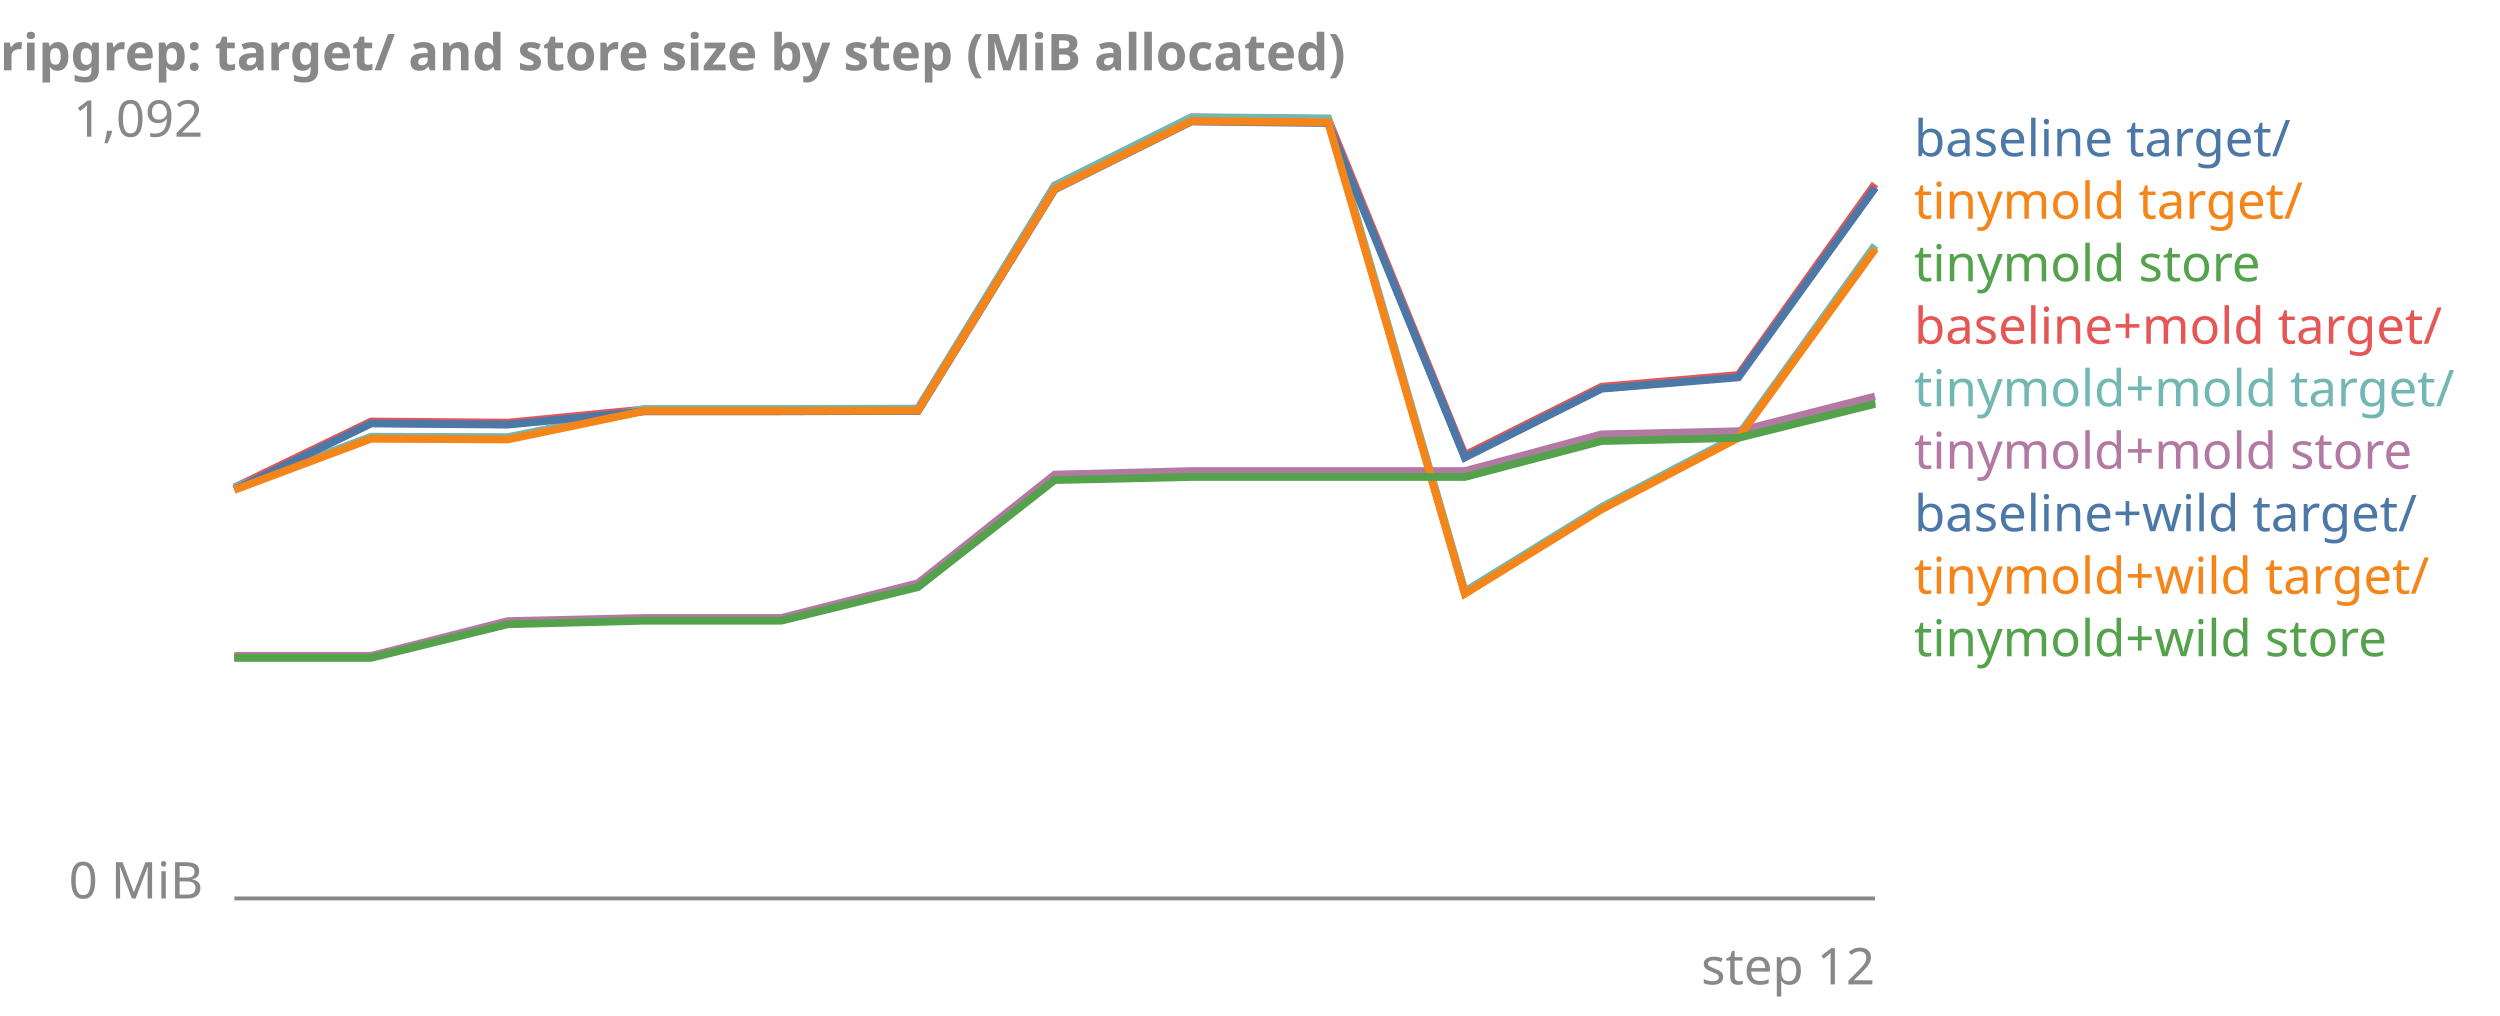
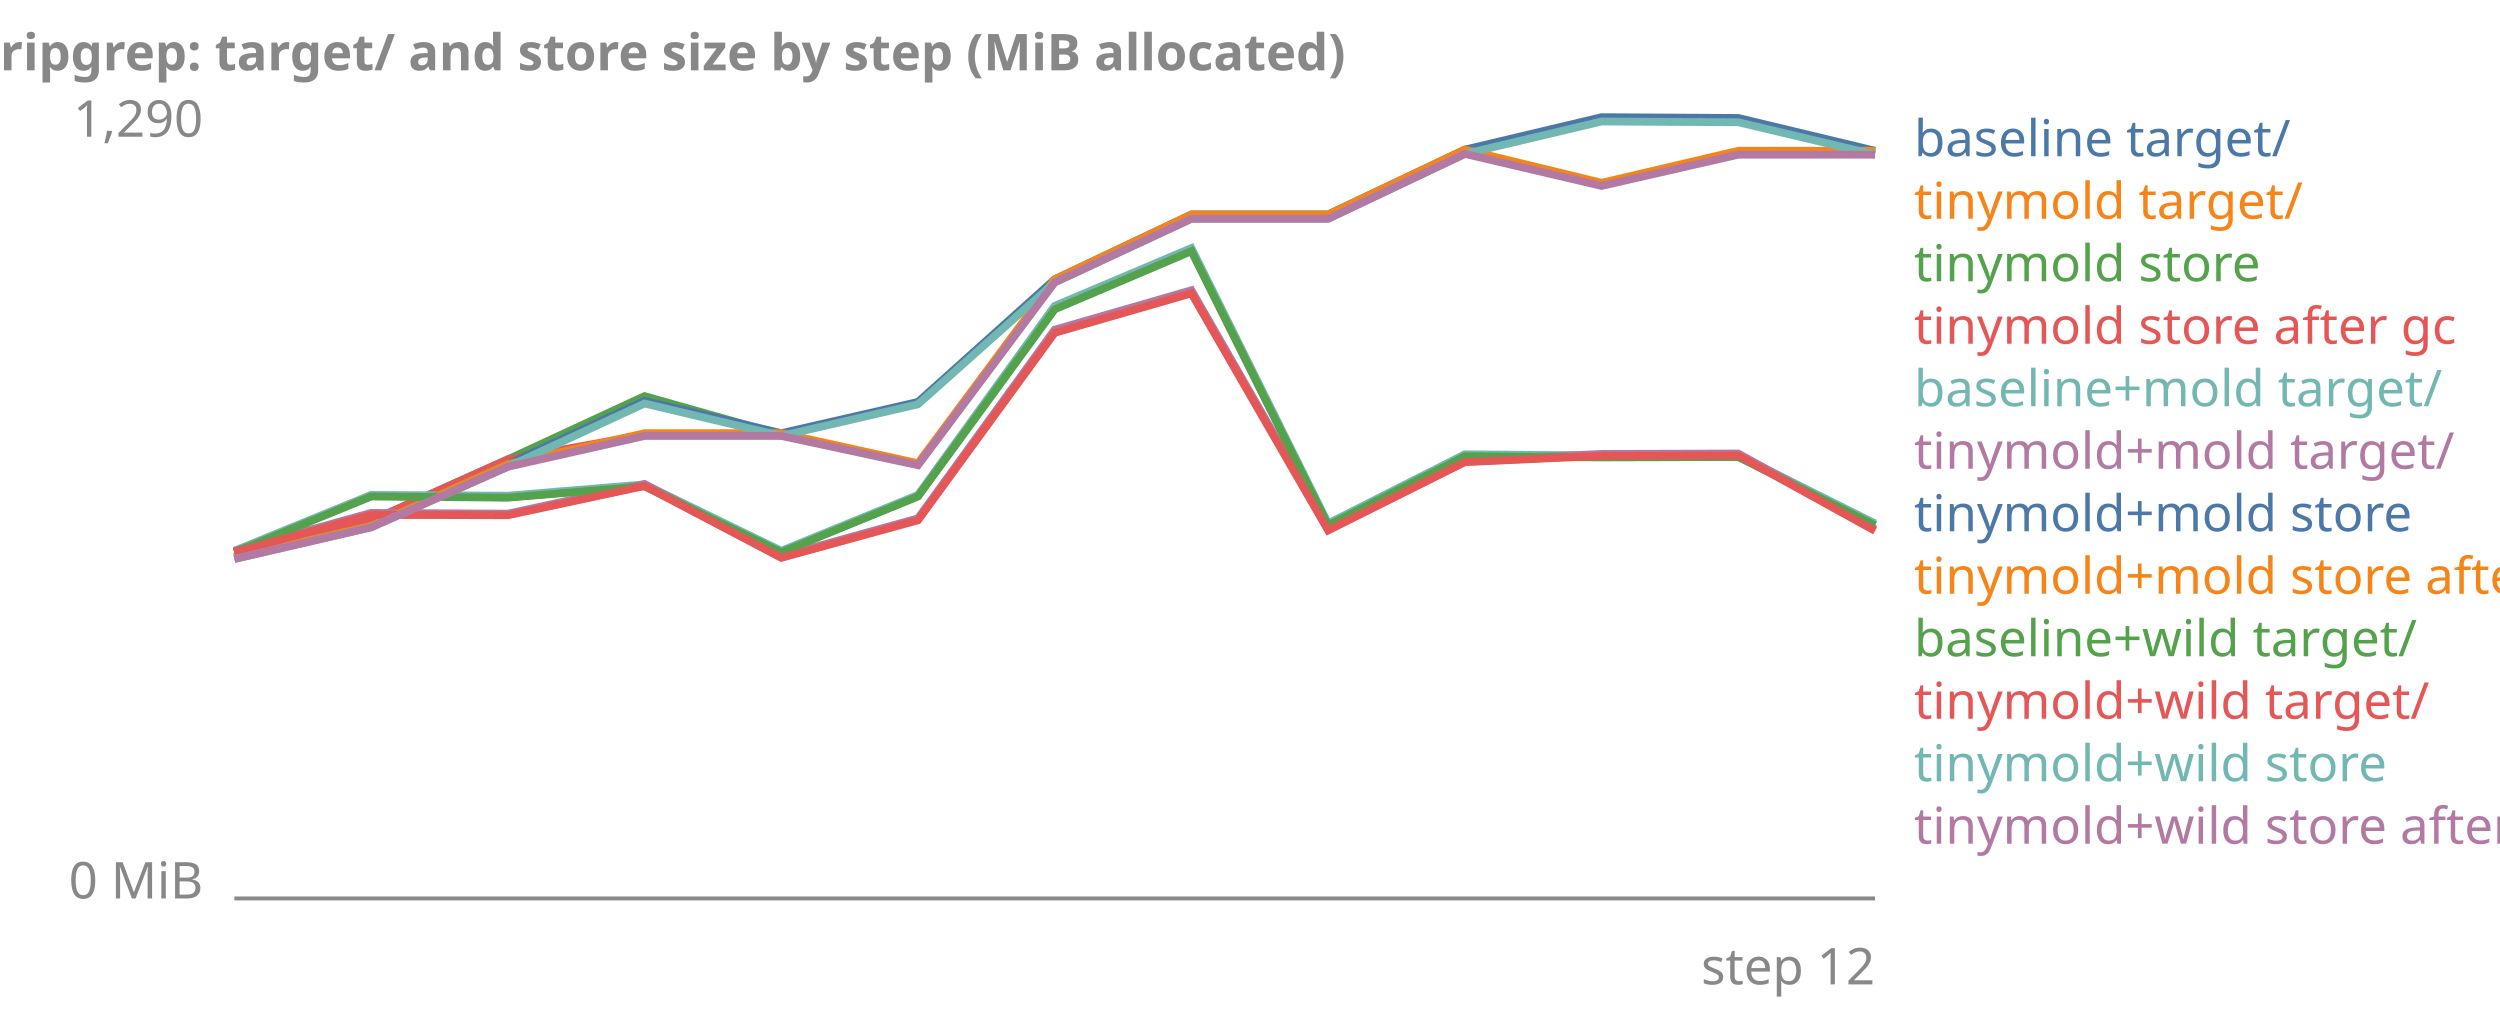
<svg xmlns="http://www.w3.org/2000/svg" width="640" height="260" font-family="system-ui, sans-serif" font-size="13" fill="#888">
  <text x="0" y="18" font-weight="bold">ripgrep: target/ and store size by step (MiB allocated)</text>
-   <text x="52" y="35" text-anchor="end">1,092</text>
+   <text x="52" y="35" text-anchor="end">1,290</text>
  <text x="52" y="230" text-anchor="end">0 MiB</text>
  <text x="480" y="252" text-anchor="end">step 12</text>
  <line x1="60" y1="230" x2="480" y2="230" stroke="#888" />
-   <polyline fill="none" stroke="#4c78a8" stroke-width="2" points="60.0,125.2 95.0,108.3 130.0,108.6 165.0,105.2 200.0,105.2 235.0,105.1 270.0,48.3 305.0,30.8 340.0,31.3 375.0,117.0 410.0,99.4 445.0,96.4 480.0,47.9" />
+   <polyline fill="none" stroke="#4c78a8" stroke-width="2" points="60.0,141.3 95.0,127.0 130.0,127.3 165.0,124.4 200.0,141.3 235.0,127.0 270.0,79.0 305.0,64.1 340.0,134.4 375.0,116.6 410.0,117.0 445.0,116.9 480.0,134.4" />
  <text x="490" y="40" fill="#4c78a8">baseline target/</text>
-   <polyline fill="none" stroke="#f58518" stroke-width="2" points="60.0,125.2 95.0,112.2 130.0,112.3 165.0,105.1 200.0,105.1 235.0,105.0 270.0,48.2 305.0,30.8 340.0,31.1 375.0,151.8 410.0,130.1 445.0,111.8 480.0,63.4" />
+   <polyline fill="none" stroke="#f58518" stroke-width="2" points="60.0,141.3 95.0,131.7 130.0,131.8 165.0,124.3 200.0,142.7 235.0,133.0 270.0,85.0 305.0,74.9 340.0,135.6 375.0,118.2 410.0,116.6 445.0,116.4 480.0,135.7" />
  <text x="490" y="56" fill="#f58518">tinymold target/</text>
-   <polyline fill="none" stroke="#54a24b" stroke-width="2" points="60.0,168.3 95.0,168.3 130.0,159.5 165.0,158.7 200.0,158.7 235.0,149.9 270.0,122.4 305.0,121.6 340.0,121.6 375.0,121.6 410.0,112.3 445.0,111.4 480.0,102.7" />
+   <polyline fill="none" stroke="#54a24b" stroke-width="2" points="60.0,141.3 95.0,133.3 130.0,117.6 165.0,101.4 200.0,111.3 235.0,103.3 270.0,72.1 305.0,55.6 340.0,55.6 375.0,39.0 410.0,30.7 445.0,30.9 480.0,39.3" />
  <text x="490" y="72" fill="#54a24b">tinymold store</text>
-   <polyline fill="none" stroke="#e45756" stroke-width="2" points="60.0,124.8 95.0,107.9 130.0,108.2 165.0,104.8 200.0,104.8 235.0,104.7 270.0,47.5 305.0,30.1 340.0,30.5 375.0,116.5 410.0,99.0 445.0,96.0 480.0,47.1" />
-   <text x="490" y="88" fill="#e45756">baseline+mold target/</text>
-   <polyline fill="none" stroke="#72b7b2" stroke-width="2" points="60.0,124.8 95.0,111.8 130.0,111.9 165.0,104.7 200.0,104.7 235.0,104.6 270.0,47.5 305.0,30.0 340.0,30.3 375.0,151.4 410.0,129.8 445.0,111.5 480.0,62.8" />
-   <text x="490" y="104" fill="#72b7b2">tinymold+mold target/</text>
-   <polyline fill="none" stroke="#b279a2" stroke-width="2" points="60.0,167.9 95.0,167.9 130.0,159.0 165.0,158.2 200.0,158.2 235.0,149.3 270.0,121.5 305.0,120.6 340.0,120.6 375.0,120.6 410.0,111.2 445.0,110.4 480.0,101.5" />
-   <text x="490" y="120" fill="#b279a2">tinymold+mold store</text>
-   <polyline fill="none" stroke="#4c78a8" stroke-width="2" points="60.0,125.4 95.0,108.4 130.0,108.7 165.0,105.3 200.0,105.3 235.0,105.2 270.0,48.5 305.0,31.1 340.0,31.5 375.0,117.1 410.0,99.5 445.0,96.6 480.0,48.1" />
-   <text x="490" y="136" fill="#4c78a8">baseline+wild target/</text>
-   <polyline fill="none" stroke="#f58518" stroke-width="2" points="60.0,125.4 95.0,112.3 130.0,112.5 165.0,105.2 200.0,105.2 235.0,105.1 270.0,48.4 305.0,31.0 340.0,31.3 375.0,152.0 410.0,130.4 445.0,112.1 480.0,63.8" />
-   <text x="490" y="152" fill="#f58518">tinymold+wild target/</text>
-   <polyline fill="none" stroke="#54a24b" stroke-width="2" points="60.0,168.4 95.0,168.4 130.0,159.8 165.0,158.9 200.0,158.9 235.0,150.3 270.0,122.9 305.0,122.1 340.0,122.1 375.0,122.1 410.0,112.9 445.0,112.1 480.0,103.4" />
-   <text x="490" y="168" fill="#54a24b">tinymold+wild store</text>
+   <polyline fill="none" stroke="#e45756" stroke-width="2" points="60.0,141.3 95.0,133.3 130.0,117.6 165.0,111.3 200.0,111.3 235.0,118.9 270.0,72.1 305.0,55.6 340.0,55.6 375.0,39.0 410.0,47.4 445.0,39.3 480.0,39.3" />
+   <text x="490" y="88" fill="#e45756">tinymold store after gc</text>
+   <polyline fill="none" stroke="#72b7b2" stroke-width="2" points="60.0,141.0 95.0,126.7 130.0,126.9 165.0,124.0 200.0,141.0 235.0,126.7 270.0,78.3 305.0,63.5 340.0,134.0 375.0,116.3 410.0,116.6 445.0,116.5 480.0,134.0" />
+   <text x="490" y="104" fill="#72b7b2">baseline+mold target/</text>
+   <polyline fill="none" stroke="#b279a2" stroke-width="2" points="60.0,141.0 95.0,131.3 130.0,131.5 165.0,123.9 200.0,142.4 235.0,132.7 270.0,84.4 305.0,74.3 340.0,135.3 375.0,117.8 410.0,116.2 445.0,116.1 480.0,135.4" />
+   <text x="490" y="120" fill="#b279a2">tinymold+mold target/</text>
+   <polyline fill="none" stroke="#4c78a8" stroke-width="2" points="60.0,142.6 95.0,134.6 130.0,118.8 165.0,102.6 200.0,110.9 235.0,102.9 270.0,71.5 305.0,54.9 340.0,54.9 375.0,38.3 410.0,30.0 445.0,30.2 480.0,38.6" />
+   <text x="490" y="136" fill="#4c78a8">tinymold+mold store</text>
+   <polyline fill="none" stroke="#f58518" stroke-width="2" points="60.0,142.6 95.0,134.6 130.0,118.8 165.0,110.9 200.0,110.9 235.0,118.6 270.0,71.5 305.0,54.9 340.0,54.9 375.0,38.3 410.0,46.8 445.0,38.6 480.0,38.6" />
+   <text x="490" y="152" fill="#f58518">tinymold+mold store after gc</text>
+   <polyline fill="none" stroke="#54a24b" stroke-width="2" points="60.0,141.4 95.0,127.1 130.0,127.4 165.0,124.5 200.0,141.4 235.0,127.1 270.0,79.2 305.0,64.3 340.0,134.5 375.0,116.8 410.0,117.1 445.0,117.0 480.0,134.5" />
+   <text x="490" y="168" fill="#54a24b">baseline+wild target/</text>
+   <polyline fill="none" stroke="#e45756" stroke-width="2" points="60.0,141.4 95.0,131.8 130.0,131.9 165.0,124.4 200.0,142.8 235.0,133.2 270.0,85.2 305.0,75.1 340.0,135.8 375.0,118.3 410.0,116.7 445.0,116.6 480.0,135.9" />
+   <text x="490" y="184" fill="#e45756">tinymold+wild target/</text>
+   <polyline fill="none" stroke="#72b7b2" stroke-width="2" points="60.0,143.1 95.0,135.0 130.0,119.5 165.0,103.3 200.0,111.6 235.0,103.5 270.0,72.3 305.0,56.0 340.0,56.0 375.0,39.4 410.0,31.1 445.0,31.3 480.0,39.6" />
+   <text x="490" y="200" fill="#72b7b2">tinymold+wild store</text>
+   <polyline fill="none" stroke="#b279a2" stroke-width="2" points="60.0,143.1 95.0,135.0 130.0,119.5 165.0,111.6 200.0,111.6 235.0,119.1 270.0,72.3 305.0,56.0 340.0,56.0 375.0,39.4 410.0,47.6 445.0,39.6 480.0,39.6" />
+   <text x="490" y="216" fill="#b279a2">tinymold+wild store after gc</text>
</svg>
